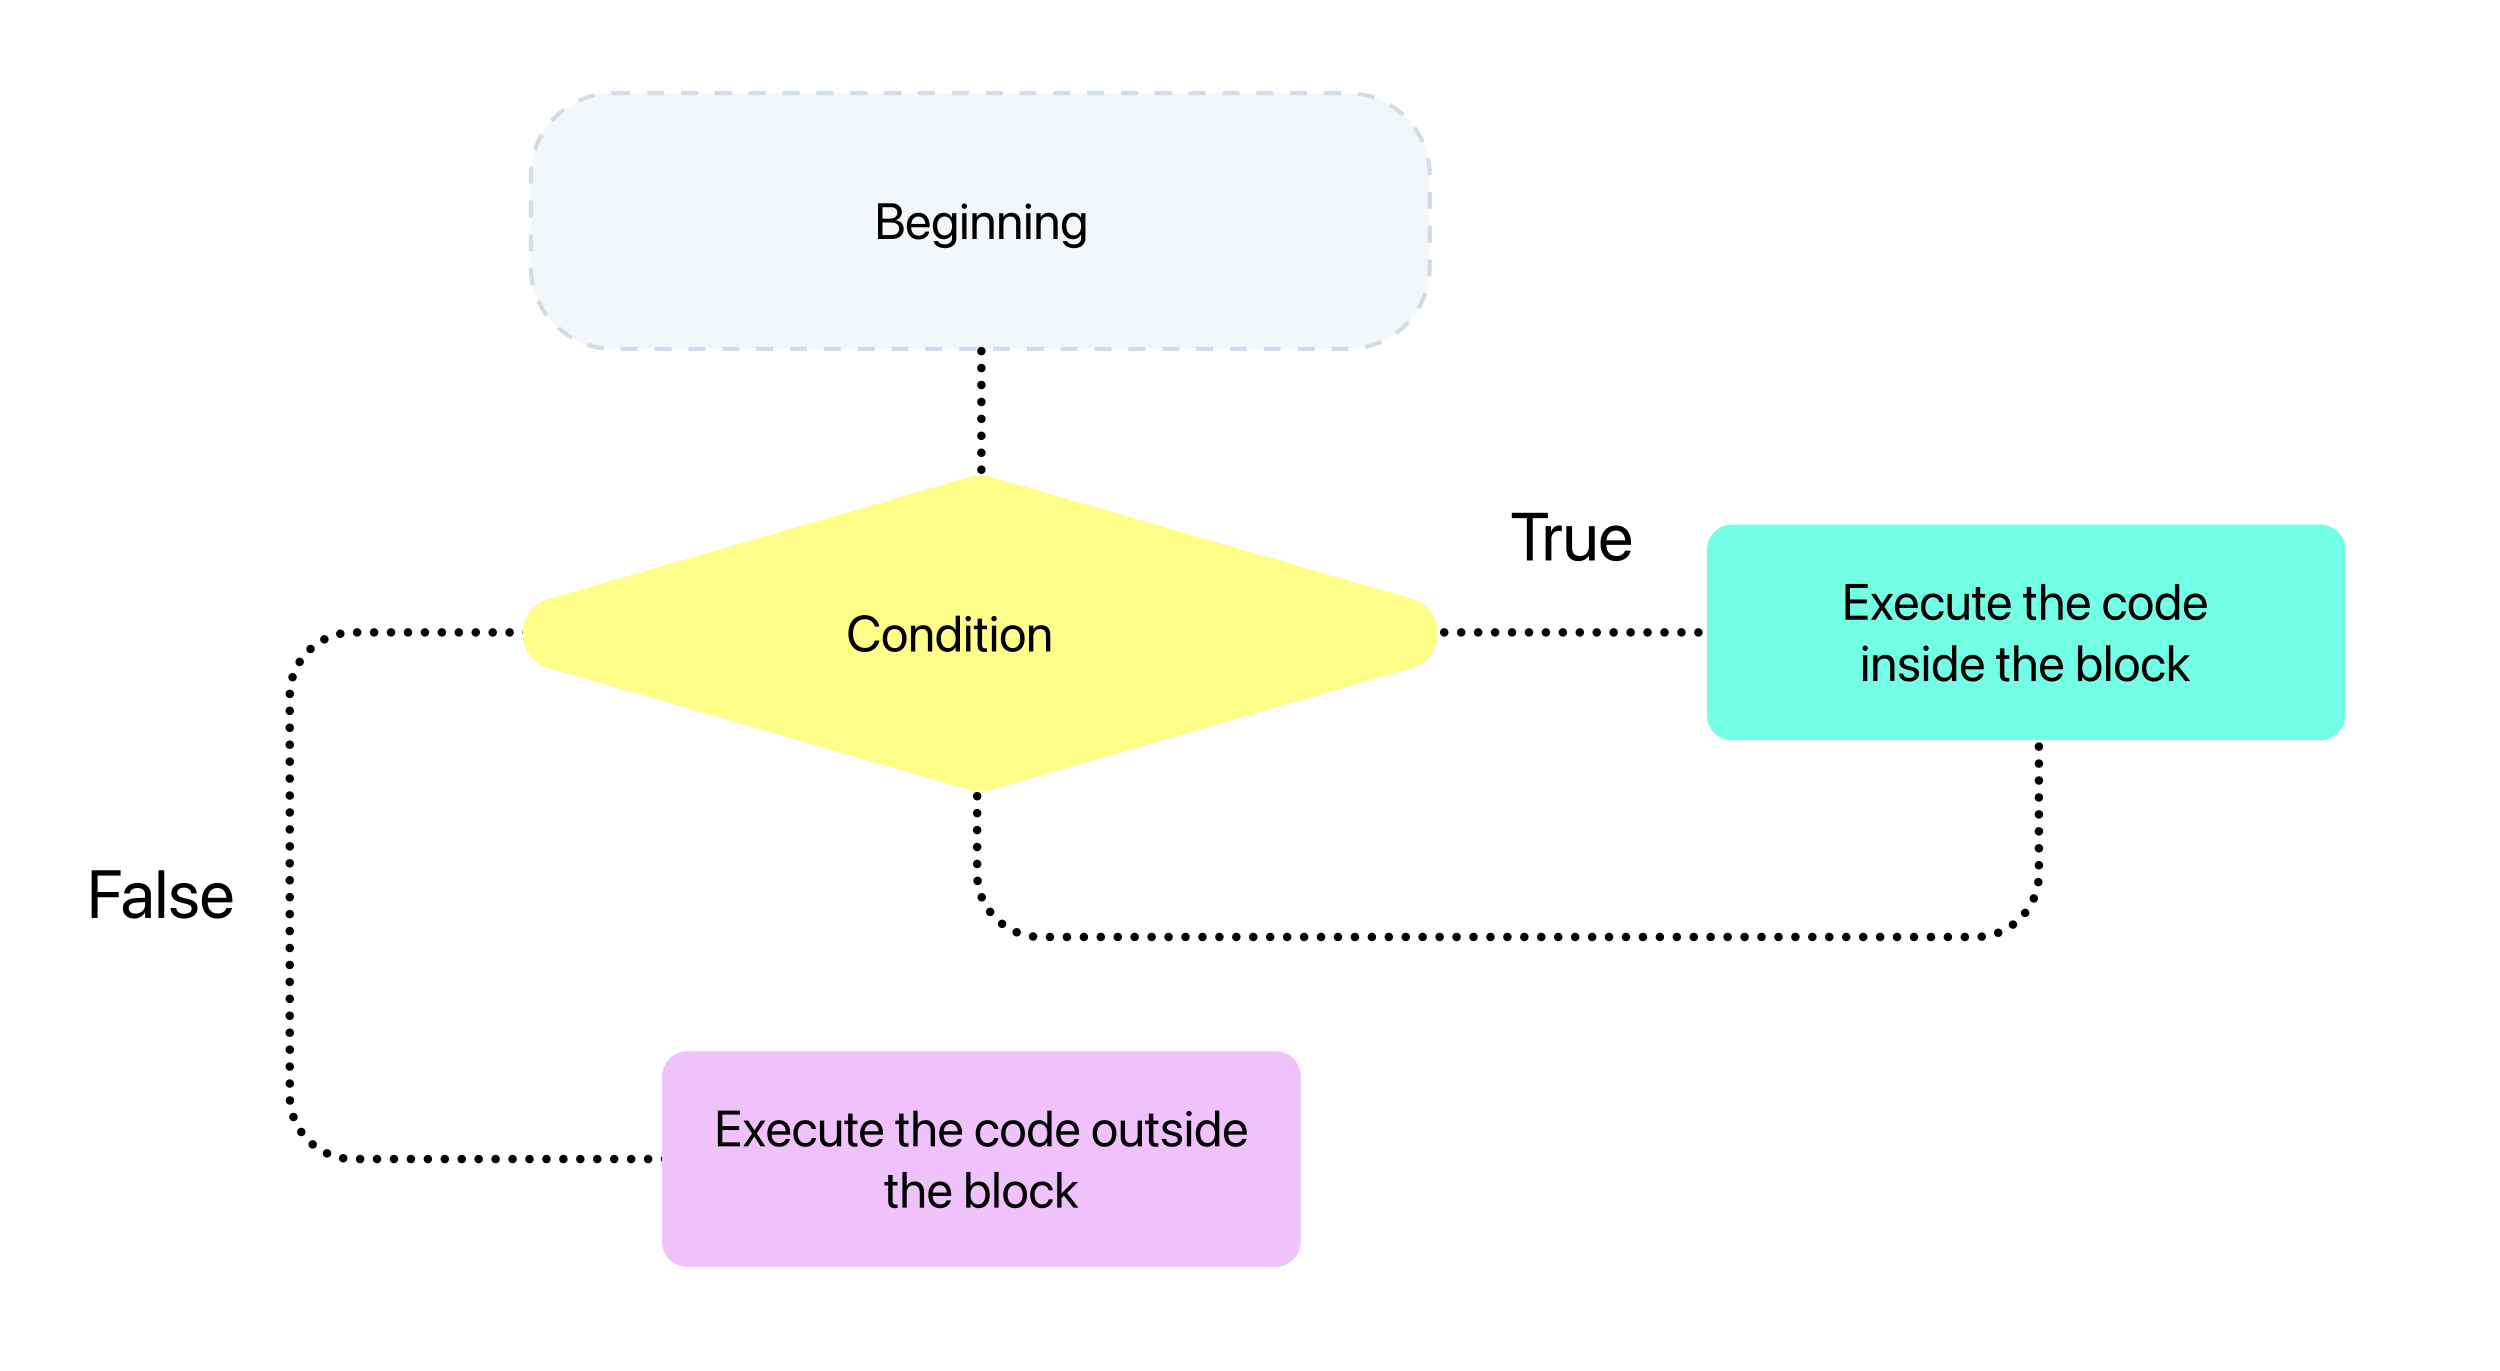
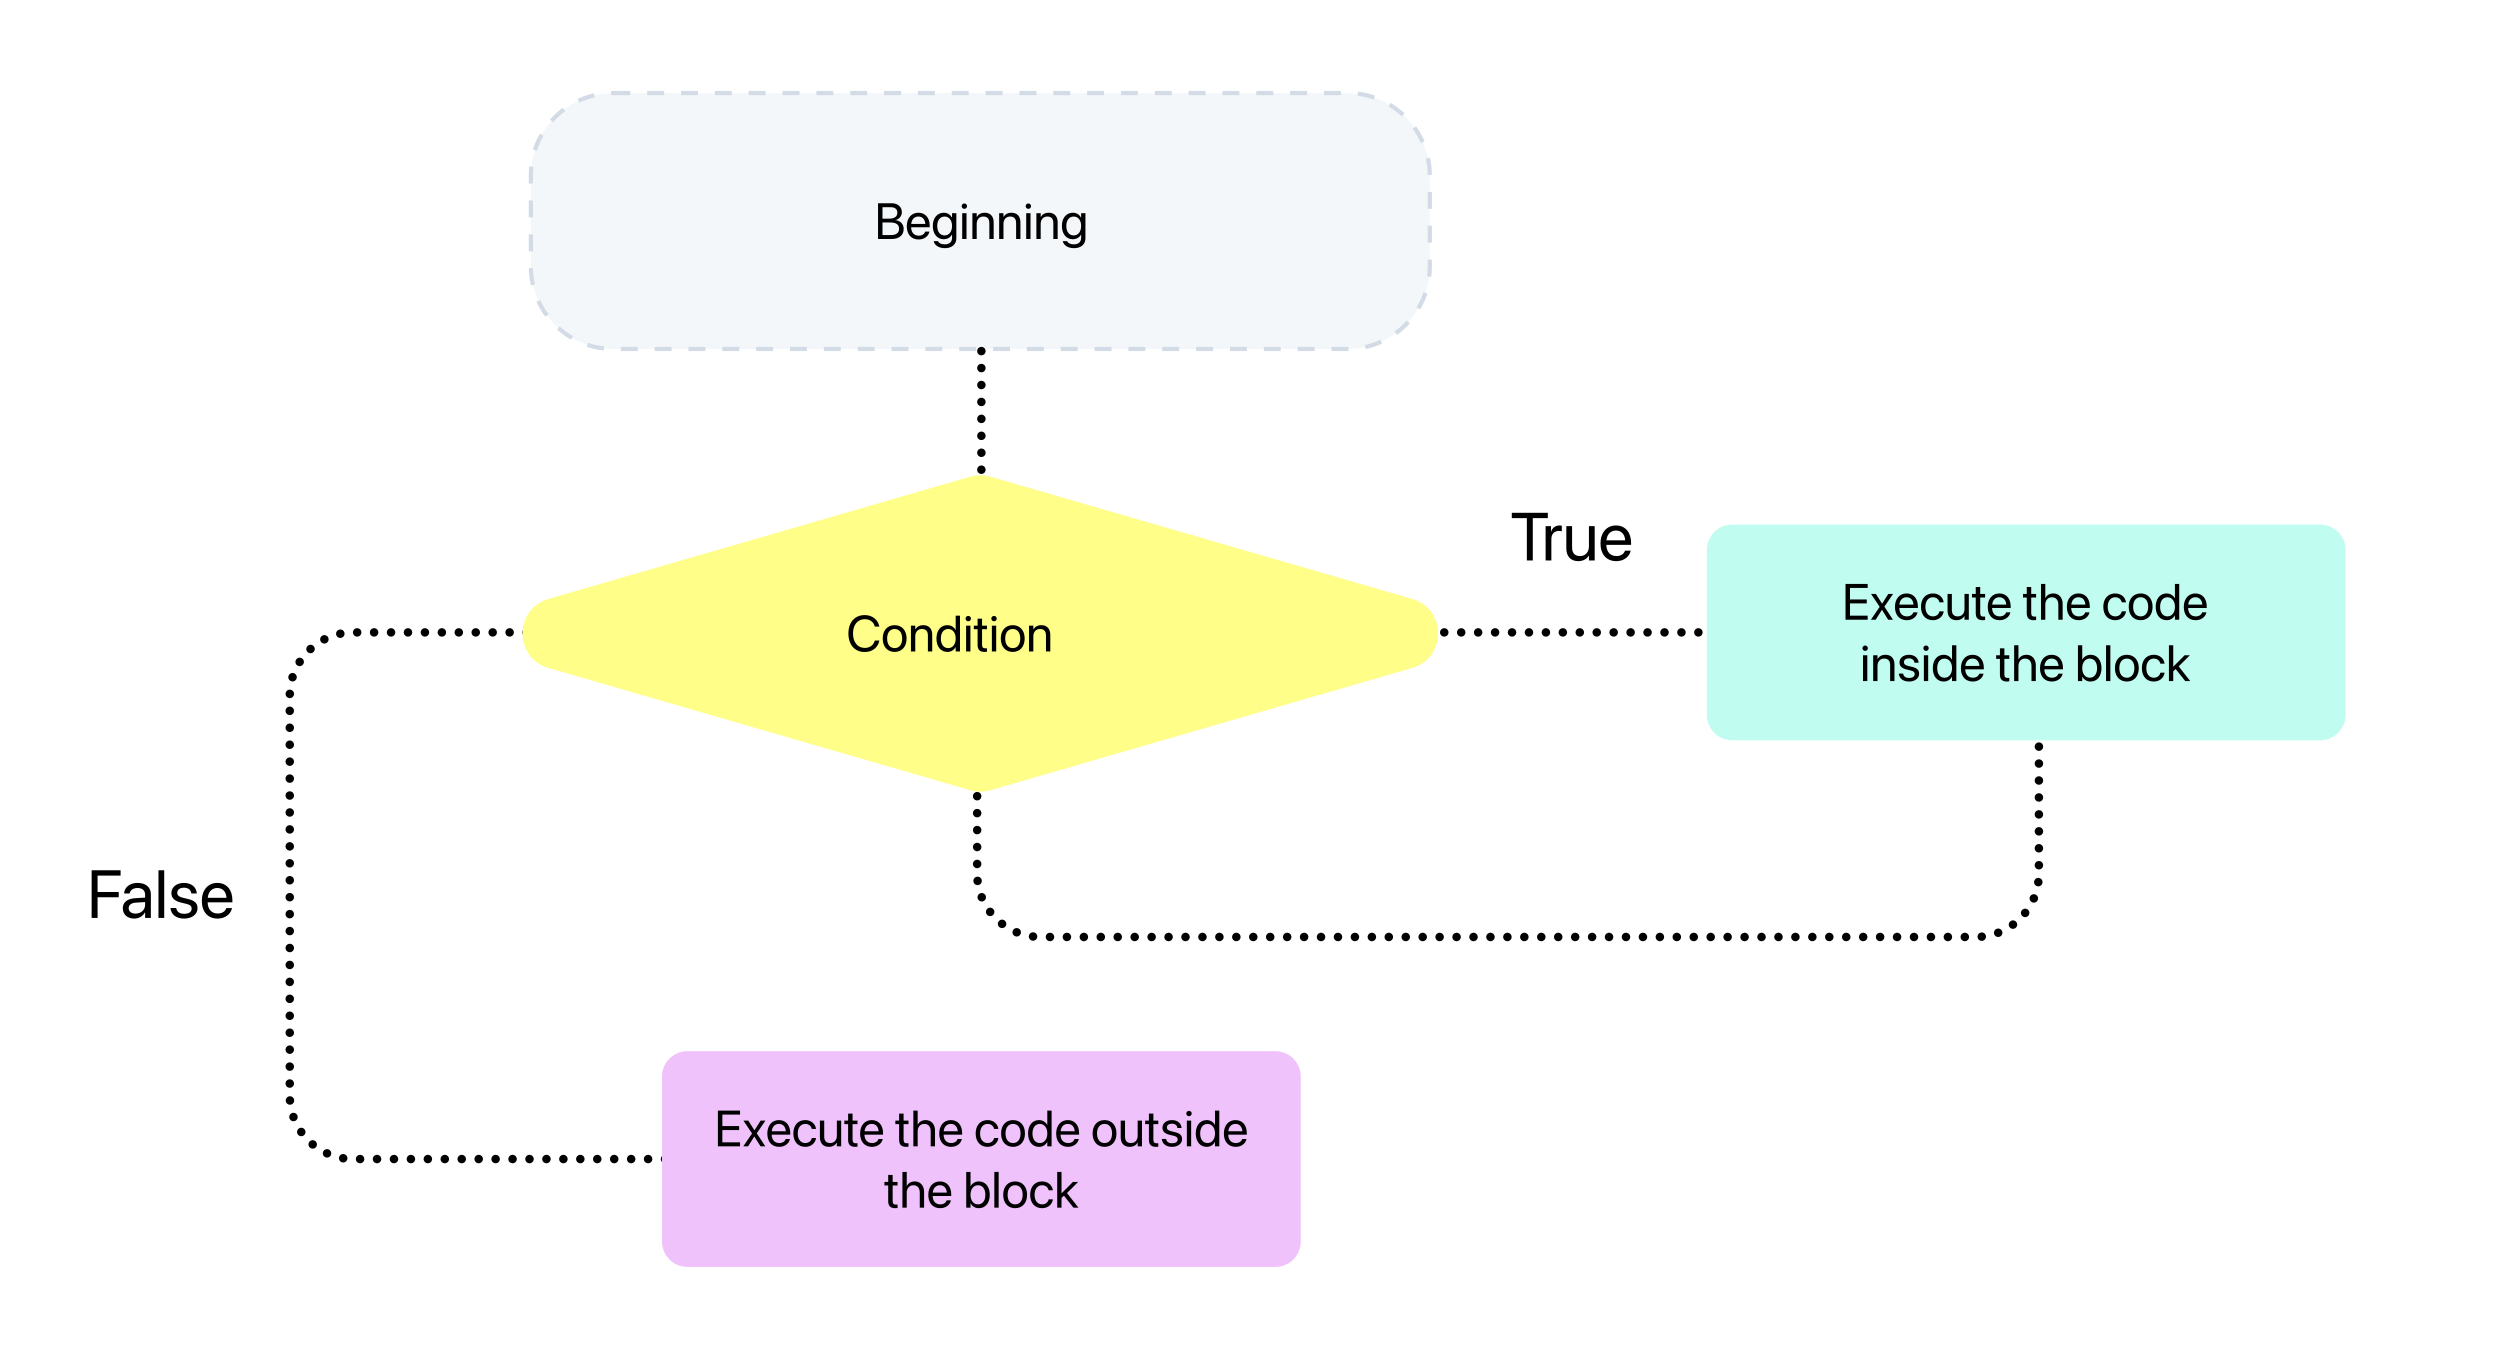
<svg xmlns="http://www.w3.org/2000/svg" width="1182" height="648" viewBox="0 0 1182 648" fill="none">
  <rect x="251" y="44" width="425" height="121" rx="39" fill="#F4F7FA" />
  <path d="M415.133 113H421.52C425.117 113 427.25 111.23 427.25 108.254V108.23C427.25 105.992 425.773 104.352 423.336 104.07V104.023C425.082 103.777 426.395 102.078 426.395 100.332V100.309C426.395 97.777 424.438 96.09 421.543 96.09H415.133V113ZM421.062 97.953C423.102 97.953 424.262 98.867 424.262 100.531V100.555C424.262 102.383 422.902 103.379 420.406 103.379H417.242V97.953H421.062ZM421.004 105.195C423.699 105.195 425.082 106.191 425.082 108.148V108.172C425.082 110.117 423.734 111.137 421.203 111.137H417.242V105.195H421.004ZM434.34 113.234C437 113.234 438.992 111.641 439.391 109.625L439.414 109.508H437.41L437.375 109.613C437.023 110.656 435.934 111.43 434.387 111.43C432.219 111.43 430.836 109.965 430.789 107.457H439.566V106.707C439.566 103.051 437.539 100.578 434.211 100.578C430.883 100.578 428.727 103.168 428.727 106.941V106.953C428.727 110.785 430.836 113.234 434.34 113.234ZM434.199 102.383C435.98 102.383 437.293 103.496 437.492 105.863H430.824C431.047 103.59 432.43 102.383 434.199 102.383ZM446.785 117.336C450.09 117.336 452.164 115.484 452.164 112.66V100.812H450.125V102.875H450.078C449.328 101.516 447.969 100.578 446.246 100.578C443.152 100.578 441.031 103.039 441.031 106.824V106.836C441.031 110.645 443.129 113.117 446.199 113.117C447.945 113.117 449.352 112.25 450.078 110.902H450.125V112.461C450.125 114.348 448.906 115.531 446.762 115.531C445.098 115.531 443.938 114.992 443.551 114.113L443.504 114.008H441.453L441.477 114.113C441.875 115.918 443.773 117.336 446.785 117.336ZM446.645 111.312C444.477 111.312 443.117 109.602 443.117 106.836V106.824C443.117 104.117 444.477 102.383 446.645 102.383C448.707 102.383 450.125 104.141 450.125 106.824V106.836C450.125 109.543 448.719 111.312 446.645 111.312ZM455.949 98.75C456.664 98.75 457.227 98.176 457.227 97.473C457.227 96.758 456.664 96.195 455.949 96.195C455.246 96.195 454.672 96.758 454.672 97.473C454.672 98.176 455.246 98.75 455.949 98.75ZM454.93 113H456.969V100.812H454.93V113ZM459.746 113H461.785V105.828C461.785 103.754 463.039 102.383 464.961 102.383C466.836 102.383 467.762 103.473 467.762 105.453V113H469.801V105.09C469.801 102.312 468.254 100.578 465.582 100.578C463.73 100.578 462.488 101.41 461.832 102.547H461.785V100.812H459.746V113ZM472.402 113H474.441V105.828C474.441 103.754 475.695 102.383 477.617 102.383C479.492 102.383 480.418 103.473 480.418 105.453V113H482.457V105.09C482.457 102.312 480.91 100.578 478.238 100.578C476.387 100.578 475.145 101.41 474.488 102.547H474.441V100.812H472.402V113ZM486.207 98.75C486.922 98.75 487.484 98.176 487.484 97.473C487.484 96.758 486.922 96.195 486.207 96.195C485.504 96.195 484.93 96.758 484.93 97.473C484.93 98.176 485.504 98.75 486.207 98.75ZM485.188 113H487.227V100.812H485.188V113ZM490.004 113H492.043V105.828C492.043 103.754 493.297 102.383 495.219 102.383C497.094 102.383 498.02 103.473 498.02 105.453V113H500.059V105.09C500.059 102.312 498.512 100.578 495.84 100.578C493.988 100.578 492.746 101.41 492.09 102.547H492.043V100.812H490.004V113ZM507.816 117.336C511.121 117.336 513.195 115.484 513.195 112.66V100.812H511.156V102.875H511.109C510.359 101.516 509 100.578 507.277 100.578C504.184 100.578 502.062 103.039 502.062 106.824V106.836C502.062 110.645 504.16 113.117 507.23 113.117C508.977 113.117 510.383 112.25 511.109 110.902H511.156V112.461C511.156 114.348 509.938 115.531 507.793 115.531C506.129 115.531 504.969 114.992 504.582 114.113L504.535 114.008H502.484L502.508 114.113C502.906 115.918 504.805 117.336 507.816 117.336ZM507.676 111.312C505.508 111.312 504.148 109.602 504.148 106.836V106.824C504.148 104.117 505.508 102.383 507.676 102.383C509.738 102.383 511.156 104.141 511.156 106.824V106.836C511.156 109.543 509.75 111.312 507.676 111.312Z" fill="black" />
  <rect x="251" y="44" width="425" height="121" rx="39" stroke="#D3DBE6" stroke-width="2" stroke-dasharray="8 8" />
  <path d="M43.328 434H46.141V424.234H56.125V421.734H46.141V413.984H57.016V411.453H43.328V434ZM63.469 434.312C65.641 434.312 67.594 433.141 68.547 431.359H68.609V434H71.328V422.766C71.328 419.516 68.922 417.438 65.078 417.438C61.25 417.438 58.922 419.594 58.688 422.266L58.672 422.438H61.297L61.328 422.297C61.641 420.844 62.953 419.844 65.047 419.844C67.312 419.844 68.609 421.047 68.609 423.031V424.391L63.953 424.656C60.219 424.875 58.062 426.609 58.062 429.375V429.406C58.062 432.359 60.234 434.312 63.469 434.312ZM60.844 429.406V429.375C60.844 427.859 62.094 426.891 64.266 426.766L68.609 426.5V427.828C68.609 430.188 66.641 431.953 64.078 431.953C62.125 431.953 60.844 430.969 60.844 429.406ZM74.922 434H77.641V411.453H74.922V434ZM87.078 434.312C90.703 434.312 93.391 432.312 93.391 429.469V429.453C93.391 427.141 92.203 425.844 88.922 425.047L86.344 424.422C84.547 423.984 83.812 423.219 83.812 422.109V422.094C83.812 420.656 85.031 419.703 87 419.703C89.016 419.703 90.219 420.75 90.438 422.328L90.453 422.438H93.047L93.031 422.234C92.828 419.516 90.562 417.438 87 417.438C83.484 417.438 81.031 419.422 81.031 422.219V422.234C81.031 424.578 82.516 426 85.578 426.734L88.156 427.359C90 427.812 90.609 428.469 90.609 429.641V429.656C90.609 431.125 89.297 432.047 87.094 432.047C84.875 432.047 83.672 431.094 83.344 429.469L83.312 429.312H80.594L80.609 429.453C80.938 432.359 83.25 434.312 87.078 434.312ZM102.906 434.312C106.453 434.312 109.109 432.188 109.641 429.5L109.672 429.344H107L106.953 429.484C106.484 430.875 105.031 431.906 102.969 431.906C100.078 431.906 98.234 429.953 98.172 426.609H109.875V425.609C109.875 420.734 107.172 417.438 102.734 417.438C98.297 417.438 95.422 420.891 95.422 425.922V425.938C95.422 431.047 98.234 434.312 102.906 434.312ZM102.719 419.844C105.094 419.844 106.844 421.328 107.109 424.484H98.219C98.516 421.453 100.359 419.844 102.719 419.844Z" fill="black" />
  <path d="M721.891 265H724.703V244.984H731.812V242.453H714.781V244.984H721.891V265ZM730.766 265H733.484V254.844C733.484 252.547 734.859 251.031 736.969 251.031C737.625 251.031 738.203 251.109 738.422 251.188V248.547C738.203 248.516 737.797 248.438 737.328 248.438C735.422 248.438 733.922 249.578 733.391 251.375H733.328V248.75H730.766V265ZM746.188 265.312C748.656 265.312 750.312 264.203 751.188 262.688H751.25V265H753.969V248.75H751.25V258.312C751.25 261.078 749.578 262.906 747.016 262.906C744.516 262.906 743.281 261.453 743.281 258.812V248.75H740.562V259.297C740.562 263 742.625 265.312 746.188 265.312ZM764.203 265.312C767.75 265.312 770.406 263.188 770.938 260.5L770.969 260.344H768.297L768.25 260.484C767.781 261.875 766.328 262.906 764.266 262.906C761.375 262.906 759.531 260.953 759.469 257.609H771.172V256.609C771.172 251.734 768.469 248.438 764.031 248.438C759.594 248.438 756.719 251.891 756.719 256.922V256.938C756.719 262.047 759.531 265.312 764.203 265.312ZM764.016 250.844C766.391 250.844 768.141 252.328 768.406 255.484H759.516C759.812 252.453 761.656 250.844 764.016 250.844Z" fill="black" />
  <path d="M573.469 326.375C578.453 326.375 581.797 323.891 582.828 319.438H579.984C579.172 322.188 576.797 323.781 573.484 323.781C569.031 323.781 566.203 320.25 566.203 314.719C566.203 309.234 569.062 305.672 573.469 305.672C576.688 305.672 579.266 307.609 579.984 310.562H582.828C582.109 306.062 578.375 303.078 573.469 303.078C567.297 303.078 563.312 307.641 563.312 314.719C563.312 321.859 567.25 326.375 573.469 326.375ZM585.875 326H588.594V303.453H585.875V326ZM597.016 326.281C599.203 326.281 601.266 325.062 602.234 323.203H602.297V326H604.875V314.766C604.875 311.531 602.469 309.469 598.656 309.469C594.812 309.469 592.406 311.625 592.219 314.438H594.844C595.188 312.844 596.5 311.859 598.594 311.859C600.844 311.859 602.156 313.047 602.156 315.031V316.391L597.5 316.656C593.75 316.875 591.609 318.625 591.609 321.406C591.609 324.328 593.781 326.281 597.016 326.281ZM597.625 323.969C595.672 323.969 594.375 322.953 594.375 321.406C594.375 319.875 595.625 318.906 597.812 318.766L602.156 318.5V319.828C602.156 322.172 600.188 323.969 597.625 323.969ZM608.047 314.234C608.047 316.578 609.531 318 612.594 318.734L615.172 319.359C617.031 319.812 617.672 320.484 617.672 321.656C617.672 323.125 616.312 324.062 614.109 324.062C611.906 324.062 610.656 323.172 610.328 321.312H607.609C607.922 324.359 610.297 326.281 614.109 326.281C617.734 326.281 620.406 324.281 620.406 321.453C620.406 319.125 619.219 317.844 615.938 317.047L613.359 316.422C611.547 315.984 610.719 315.219 610.719 314.094C610.719 312.672 612.031 311.688 614.016 311.688C616.016 311.688 617.266 312.734 617.469 314.438H620.062C619.953 311.562 617.578 309.469 614.016 309.469C610.5 309.469 608.047 311.453 608.047 314.234ZM622.953 314.234C622.953 316.578 624.438 318 627.5 318.734L630.078 319.359C631.938 319.812 632.578 320.484 632.578 321.656C632.578 323.125 631.219 324.062 629.016 324.062C626.812 324.062 625.562 323.172 625.234 321.312H622.516C622.828 324.359 625.203 326.281 629.016 326.281C632.641 326.281 635.312 324.281 635.312 321.453C635.312 319.125 634.125 317.844 630.844 317.047L628.266 316.422C626.453 315.984 625.625 315.219 625.625 314.094C625.625 312.672 626.938 311.688 628.922 311.688C630.922 311.688 632.172 312.734 632.375 314.438H634.969C634.859 311.562 632.484 309.469 628.922 309.469C625.406 309.469 622.953 311.453 622.953 314.234Z" fill="black" />
  <path d="M273 299H167C150.431 299 137 312.431 137 329V518C137 534.569 150.431 548 167 548H320" stroke="black" stroke-width="4" stroke-linecap="round" stroke-dasharray="0.01 8" />
  <path d="M964 353L964 413C964 429.569 950.569 443 934 443L492 443C475.431 443 462 429.569 462 413L462 353" stroke="black" stroke-width="4" stroke-linecap="round" stroke-dasharray="0.01 8" />
  <path d="M803 299H665" stroke="black" stroke-width="4" stroke-linecap="round" stroke-dasharray="0.01 8" />
  <path d="M464 166L464 238" stroke="black" stroke-width="4" stroke-linecap="round" stroke-dasharray="0.01 8" />
  <path d="M458.768 225.372C461.859 224.476 465.141 224.476 468.232 225.372L667.663 283.172C684.02 287.913 684.02 311.087 667.663 315.828L468.232 373.628C465.141 374.524 461.859 374.524 458.768 373.628L259.337 315.828C242.98 311.087 242.98 287.913 259.337 283.172L458.768 225.372Z" fill="#FEFE88" />
  <rect x="313" y="497" width="302" height="102" rx="12" fill="#F0C2FB" />
  <path d="M339.418 542H349.895V540.102H341.527V534.289H349.461V532.414H341.527V526.988H349.895V525.09H339.418V542ZM351.418 542H353.68L356.621 537.359H356.668L359.586 542H361.848L357.793 535.824L361.906 529.812H359.633L356.738 534.383H356.691L353.762 529.812H351.488L355.566 535.906L351.418 542ZM368.398 542.234C371.059 542.234 373.051 540.641 373.449 538.625L373.473 538.508H371.469L371.434 538.613C371.082 539.656 369.992 540.43 368.445 540.43C366.277 540.43 364.895 538.965 364.848 536.457H373.625V535.707C373.625 532.051 371.598 529.578 368.27 529.578C364.941 529.578 362.785 532.168 362.785 535.941V535.953C362.785 539.785 364.895 542.234 368.398 542.234ZM368.258 531.383C370.039 531.383 371.352 532.496 371.551 534.863H364.883C365.105 532.59 366.488 531.383 368.258 531.383ZM380.738 542.234C383.492 542.234 385.496 540.441 385.824 538.121L385.836 538.039H383.832L383.809 538.133C383.469 539.492 382.402 540.43 380.738 540.43C378.629 540.43 377.176 538.754 377.176 535.918V535.906C377.176 533.141 378.594 531.383 380.715 531.383C382.508 531.383 383.492 532.461 383.797 533.68L383.82 533.773H385.812L385.801 533.68C385.543 531.594 383.75 529.578 380.715 529.578C377.328 529.578 375.09 532.039 375.09 535.883V535.895C375.09 539.773 377.281 542.234 380.738 542.234ZM391.871 542.234C393.723 542.234 394.965 541.402 395.621 540.266H395.668V542H397.707V529.812H395.668V536.984C395.668 539.059 394.414 540.43 392.492 540.43C390.617 540.43 389.691 539.34 389.691 537.359V529.812H387.652V537.723C387.652 540.5 389.199 542.234 391.871 542.234ZM404.328 542.234C404.727 542.234 405.16 542.188 405.418 542.152V540.5C405.242 540.512 405.008 540.547 404.762 540.547C403.672 540.547 403.098 540.184 403.098 538.883V531.5H405.418V529.812H403.098V526.52H400.988V529.812H399.207V531.5H400.988V538.895C400.988 541.227 402.09 542.234 404.328 542.234ZM412.273 542.234C414.934 542.234 416.926 540.641 417.324 538.625L417.348 538.508H415.344L415.309 538.613C414.957 539.656 413.867 540.43 412.32 540.43C410.152 540.43 408.77 538.965 408.723 536.457H417.5V535.707C417.5 532.051 415.473 529.578 412.145 529.578C408.816 529.578 406.66 532.168 406.66 535.941V535.953C406.66 539.785 408.77 542.234 412.273 542.234ZM412.133 531.383C413.914 531.383 415.227 532.496 415.426 534.863H408.758C408.98 532.59 410.363 531.383 412.133 531.383ZM428.445 542.234C428.844 542.234 429.277 542.188 429.535 542.152V540.5C429.359 540.512 429.125 540.547 428.879 540.547C427.789 540.547 427.215 540.184 427.215 538.883V531.5H429.535V529.812H427.215V526.52H425.105V529.812H423.324V531.5H425.105V538.895C425.105 541.227 426.207 542.234 428.445 542.234ZM431.832 542H433.871V534.887C433.871 532.812 435.125 531.383 437.012 531.383C438.91 531.383 440.035 532.684 440.035 534.887V542H442.074V534.535C442.074 531.582 440.305 529.578 437.715 529.578C435.898 529.578 434.574 530.387 433.918 531.758H433.871V525.09H431.832V542ZM449.68 542.234C452.34 542.234 454.332 540.641 454.73 538.625L454.754 538.508H452.75L452.715 538.613C452.363 539.656 451.273 540.43 449.727 540.43C447.559 540.43 446.176 538.965 446.129 536.457H454.906V535.707C454.906 532.051 452.879 529.578 449.551 529.578C446.223 529.578 444.066 532.168 444.066 535.941V535.953C444.066 539.785 446.176 542.234 449.68 542.234ZM449.539 531.383C451.32 531.383 452.633 532.496 452.832 534.863H446.164C446.387 532.59 447.77 531.383 449.539 531.383ZM466.941 542.234C469.695 542.234 471.699 540.441 472.027 538.121L472.039 538.039H470.035L470.012 538.133C469.672 539.492 468.605 540.43 466.941 540.43C464.832 540.43 463.379 538.754 463.379 535.918V535.906C463.379 533.141 464.797 531.383 466.918 531.383C468.711 531.383 469.695 532.461 470 533.68L470.023 533.773H472.016L472.004 533.68C471.746 531.594 469.953 529.578 466.918 529.578C463.531 529.578 461.293 532.039 461.293 535.883V535.895C461.293 539.773 463.484 542.234 466.941 542.234ZM478.965 542.234C482.328 542.234 484.602 539.797 484.602 535.906V535.883C484.602 531.992 482.316 529.578 478.953 529.578C475.59 529.578 473.316 532.004 473.316 535.883V535.906C473.316 539.785 475.578 542.234 478.965 542.234ZM478.977 540.43C476.82 540.43 475.402 538.777 475.402 535.906V535.883C475.402 533.035 476.832 531.383 478.953 531.383C481.109 531.383 482.516 533.023 482.516 535.883V535.906C482.516 538.766 481.121 540.43 478.977 540.43ZM491.246 542.234C492.992 542.234 494.352 541.355 495.113 539.938H495.16V542H497.199V525.09H495.16V531.852H495.113C494.352 530.445 492.934 529.578 491.211 529.578C488.152 529.578 486.066 532.051 486.066 535.895V535.906C486.066 539.75 488.129 542.234 491.246 542.234ZM491.645 540.43C489.488 540.43 488.152 538.707 488.152 535.906V535.895C488.152 533.117 489.488 531.383 491.645 531.383C493.695 531.383 495.172 533.176 495.172 535.895V535.906C495.172 538.637 493.707 540.43 491.645 540.43ZM504.969 542.234C507.629 542.234 509.621 540.641 510.02 538.625L510.043 538.508H508.039L508.004 538.613C507.652 539.656 506.562 540.43 505.016 540.43C502.848 540.43 501.465 538.965 501.418 536.457H510.195V535.707C510.195 532.051 508.168 529.578 504.84 529.578C501.512 529.578 499.355 532.168 499.355 535.941V535.953C499.355 539.785 501.465 542.234 504.969 542.234ZM504.828 531.383C506.609 531.383 507.922 532.496 508.121 534.863H501.453C501.676 532.59 503.059 531.383 504.828 531.383ZM522.23 542.234C525.594 542.234 527.867 539.797 527.867 535.906V535.883C527.867 531.992 525.582 529.578 522.219 529.578C518.855 529.578 516.582 532.004 516.582 535.883V535.906C516.582 539.785 518.844 542.234 522.23 542.234ZM522.242 540.43C520.086 540.43 518.668 538.777 518.668 535.906V535.883C518.668 533.035 520.098 531.383 522.219 531.383C524.375 531.383 525.781 533.023 525.781 535.883V535.906C525.781 538.766 524.387 540.43 522.242 540.43ZM534.09 542.234C535.941 542.234 537.184 541.402 537.84 540.266H537.887V542H539.926V529.812H537.887V536.984C537.887 539.059 536.633 540.43 534.711 540.43C532.836 540.43 531.91 539.34 531.91 537.359V529.812H529.871V537.723C529.871 540.5 531.418 542.234 534.09 542.234ZM546.547 542.234C546.945 542.234 547.379 542.188 547.637 542.152V540.5C547.461 540.512 547.227 540.547 546.98 540.547C545.891 540.547 545.316 540.184 545.316 538.883V531.5H547.637V529.812H545.316V526.52H543.207V529.812H541.426V531.5H543.207V538.895C543.207 541.227 544.309 542.234 546.547 542.234ZM554.152 542.234C556.871 542.234 558.887 540.734 558.887 538.602V538.59C558.887 536.855 557.996 535.883 555.535 535.285L553.602 534.816C552.254 534.488 551.703 533.914 551.703 533.082V533.07C551.703 531.992 552.617 531.277 554.094 531.277C555.605 531.277 556.508 532.062 556.672 533.246L556.684 533.328H558.629L558.617 533.176C558.465 531.137 556.766 529.578 554.094 529.578C551.457 529.578 549.617 531.066 549.617 533.164V533.176C549.617 534.934 550.73 536 553.027 536.551L554.961 537.02C556.344 537.359 556.801 537.852 556.801 538.73V538.742C556.801 539.844 555.816 540.535 554.164 540.535C552.5 540.535 551.598 539.82 551.352 538.602L551.328 538.484H549.289L549.301 538.59C549.547 540.77 551.281 542.234 554.152 542.234ZM562.156 527.75C562.871 527.75 563.434 527.176 563.434 526.473C563.434 525.758 562.871 525.195 562.156 525.195C561.453 525.195 560.879 525.758 560.879 526.473C560.879 527.176 561.453 527.75 562.156 527.75ZM561.137 542H563.176V529.812H561.137V542ZM570.535 542.234C572.281 542.234 573.641 541.355 574.402 539.938H574.449V542H576.488V525.09H574.449V531.852H574.402C573.641 530.445 572.223 529.578 570.5 529.578C567.441 529.578 565.355 532.051 565.355 535.895V535.906C565.355 539.75 567.418 542.234 570.535 542.234ZM570.934 540.43C568.777 540.43 567.441 538.707 567.441 535.906V535.895C567.441 533.117 568.777 531.383 570.934 531.383C572.984 531.383 574.461 533.176 574.461 535.895V535.906C574.461 538.637 572.996 540.43 570.934 540.43ZM584.258 542.234C586.918 542.234 588.91 540.641 589.309 538.625L589.332 538.508H587.328L587.293 538.613C586.941 539.656 585.852 540.43 584.305 540.43C582.137 540.43 580.754 538.965 580.707 536.457H589.484V535.707C589.484 532.051 587.457 529.578 584.129 529.578C580.801 529.578 578.645 532.168 578.645 535.941V535.953C578.645 539.785 580.754 542.234 584.258 542.234ZM584.117 531.383C585.898 531.383 587.211 532.496 587.41 534.863H580.742C580.965 532.59 582.348 531.383 584.117 531.383ZM423.277 571.234C423.676 571.234 424.109 571.188 424.367 571.152V569.5C424.191 569.512 423.957 569.547 423.711 569.547C422.621 569.547 422.047 569.184 422.047 567.883V560.5H424.367V558.812H422.047V555.52H419.938V558.812H418.156V560.5H419.938V567.895C419.938 570.227 421.039 571.234 423.277 571.234ZM426.664 571H428.703V563.887C428.703 561.812 429.957 560.383 431.844 560.383C433.742 560.383 434.867 561.684 434.867 563.887V571H436.906V563.535C436.906 560.582 435.137 558.578 432.547 558.578C430.73 558.578 429.406 559.387 428.75 560.758H428.703V554.09H426.664V571ZM444.512 571.234C447.172 571.234 449.164 569.641 449.562 567.625L449.586 567.508H447.582L447.547 567.613C447.195 568.656 446.105 569.43 444.559 569.43C442.391 569.43 441.008 567.965 440.961 565.457H449.738V564.707C449.738 561.051 447.711 558.578 444.383 558.578C441.055 558.578 438.898 561.168 438.898 564.941V564.953C438.898 568.785 441.008 571.234 444.512 571.234ZM444.371 560.383C446.152 560.383 447.465 561.496 447.664 563.863H440.996C441.219 561.59 442.602 560.383 444.371 560.383ZM462.781 571.234C465.898 571.234 467.961 568.75 467.961 564.906V564.895C467.961 561.051 465.875 558.578 462.816 558.578C461.094 558.578 459.676 559.445 458.914 560.852H458.867V554.09H456.828V571H458.867V568.938H458.914C459.676 570.355 461.035 571.234 462.781 571.234ZM462.383 569.43C460.32 569.43 458.855 567.637 458.855 564.906V564.895C458.855 562.176 460.332 560.383 462.383 560.383C464.539 560.383 465.875 562.117 465.875 564.895V564.906C465.875 567.707 464.539 569.43 462.383 569.43ZM470.117 571H472.156V554.09H470.117V571ZM479.961 571.234C483.324 571.234 485.598 568.797 485.598 564.906V564.883C485.598 560.992 483.312 558.578 479.949 558.578C476.586 558.578 474.312 561.004 474.312 564.883V564.906C474.312 568.785 476.574 571.234 479.961 571.234ZM479.973 569.43C477.816 569.43 476.398 567.777 476.398 564.906V564.883C476.398 562.035 477.828 560.383 479.949 560.383C482.105 560.383 483.512 562.023 483.512 564.883V564.906C483.512 567.766 482.117 569.43 479.973 569.43ZM492.711 571.234C495.465 571.234 497.469 569.441 497.797 567.121L497.809 567.039H495.805L495.781 567.133C495.441 568.492 494.375 569.43 492.711 569.43C490.602 569.43 489.148 567.754 489.148 564.918V564.906C489.148 562.141 490.566 560.383 492.688 560.383C494.48 560.383 495.465 561.461 495.77 562.68L495.793 562.773H497.785L497.773 562.68C497.516 560.594 495.723 558.578 492.688 558.578C489.301 558.578 487.062 561.039 487.062 564.883V564.895C487.062 568.773 489.254 571.234 492.711 571.234ZM499.848 571H501.887V566.406L503.023 565.316L507.547 571H509.914L504.465 564.074L509.75 558.812H507.277L501.934 564.191H501.887V554.09H499.848V571Z" fill="black" />
-   <rect x="807" y="248" width="302" height="102" rx="12" fill="#73FFE5" />
+   <rect x="807" y="248" width="302" height="102" rx="12" fill="#C1FCF0" />
  <path d="M872.562 293H883.039V291.102H874.672V285.289H882.605V283.414H874.672V277.988H883.039V276.09H872.562V293ZM884.562 293H886.824L889.766 288.359H889.812L892.73 293H894.992L890.938 286.824L895.051 280.812H892.777L889.883 285.383H889.836L886.906 280.812H884.633L888.711 286.906L884.562 293ZM901.543 293.234C904.203 293.234 906.195 291.641 906.594 289.625L906.617 289.508H904.613L904.578 289.613C904.227 290.656 903.137 291.43 901.59 291.43C899.422 291.43 898.039 289.965 897.992 287.457H906.77V286.707C906.77 283.051 904.742 280.578 901.414 280.578C898.086 280.578 895.93 283.168 895.93 286.941V286.953C895.93 290.785 898.039 293.234 901.543 293.234ZM901.402 282.383C903.184 282.383 904.496 283.496 904.695 285.863H898.027C898.25 283.59 899.633 282.383 901.402 282.383ZM913.883 293.234C916.637 293.234 918.641 291.441 918.969 289.121L918.98 289.039H916.977L916.953 289.133C916.613 290.492 915.547 291.43 913.883 291.43C911.773 291.43 910.32 289.754 910.32 286.918V286.906C910.32 284.141 911.738 282.383 913.859 282.383C915.652 282.383 916.637 283.461 916.941 284.68L916.965 284.773H918.957L918.945 284.68C918.688 282.594 916.895 280.578 913.859 280.578C910.473 280.578 908.234 283.039 908.234 286.883V286.895C908.234 290.773 910.426 293.234 913.883 293.234ZM925.016 293.234C926.867 293.234 928.109 292.402 928.766 291.266H928.812V293H930.852V280.812H928.812V287.984C928.812 290.059 927.559 291.43 925.637 291.43C923.762 291.43 922.836 290.34 922.836 288.359V280.812H920.797V288.723C920.797 291.5 922.344 293.234 925.016 293.234ZM937.473 293.234C937.871 293.234 938.305 293.188 938.562 293.152V291.5C938.387 291.512 938.152 291.547 937.906 291.547C936.816 291.547 936.242 291.184 936.242 289.883V282.5H938.562V280.812H936.242V277.52H934.133V280.812H932.352V282.5H934.133V289.895C934.133 292.227 935.234 293.234 937.473 293.234ZM945.418 293.234C948.078 293.234 950.07 291.641 950.469 289.625L950.492 289.508H948.488L948.453 289.613C948.102 290.656 947.012 291.43 945.465 291.43C943.297 291.43 941.914 289.965 941.867 287.457H950.645V286.707C950.645 283.051 948.617 280.578 945.289 280.578C941.961 280.578 939.805 283.168 939.805 286.941V286.953C939.805 290.785 941.914 293.234 945.418 293.234ZM945.277 282.383C947.059 282.383 948.371 283.496 948.57 285.863H941.902C942.125 283.59 943.508 282.383 945.277 282.383ZM961.59 293.234C961.988 293.234 962.422 293.188 962.68 293.152V291.5C962.504 291.512 962.27 291.547 962.023 291.547C960.934 291.547 960.359 291.184 960.359 289.883V282.5H962.68V280.812H960.359V277.52H958.25V280.812H956.469V282.5H958.25V289.895C958.25 292.227 959.352 293.234 961.59 293.234ZM964.977 293H967.016V285.887C967.016 283.812 968.27 282.383 970.156 282.383C972.055 282.383 973.18 283.684 973.18 285.887V293H975.219V285.535C975.219 282.582 973.449 280.578 970.859 280.578C969.043 280.578 967.719 281.387 967.062 282.758H967.016V276.09H964.977V293ZM982.824 293.234C985.484 293.234 987.477 291.641 987.875 289.625L987.898 289.508H985.895L985.859 289.613C985.508 290.656 984.418 291.43 982.871 291.43C980.703 291.43 979.32 289.965 979.273 287.457H988.051V286.707C988.051 283.051 986.023 280.578 982.695 280.578C979.367 280.578 977.211 283.168 977.211 286.941V286.953C977.211 290.785 979.32 293.234 982.824 293.234ZM982.684 282.383C984.465 282.383 985.777 283.496 985.977 285.863H979.309C979.531 283.59 980.914 282.383 982.684 282.383ZM1000.09 293.234C1002.84 293.234 1004.84 291.441 1005.17 289.121L1005.18 289.039H1003.18L1003.16 289.133C1002.82 290.492 1001.75 291.43 1000.09 291.43C997.977 291.43 996.523 289.754 996.523 286.918V286.906C996.523 284.141 997.941 282.383 1000.06 282.383C1001.86 282.383 1002.84 283.461 1003.14 284.68L1003.17 284.773H1005.16L1005.15 284.68C1004.89 282.594 1003.1 280.578 1000.06 280.578C996.676 280.578 994.438 283.039 994.438 286.883V286.895C994.438 290.773 996.629 293.234 1000.09 293.234ZM1012.11 293.234C1015.47 293.234 1017.75 290.797 1017.75 286.906V286.883C1017.75 282.992 1015.46 280.578 1012.1 280.578C1008.73 280.578 1006.46 283.004 1006.46 286.883V286.906C1006.46 290.785 1008.72 293.234 1012.11 293.234ZM1012.12 291.43C1009.96 291.43 1008.55 289.777 1008.55 286.906V286.883C1008.55 284.035 1009.98 282.383 1012.1 282.383C1014.25 282.383 1015.66 284.023 1015.66 286.883V286.906C1015.66 289.766 1014.27 291.43 1012.12 291.43ZM1024.39 293.234C1026.14 293.234 1027.5 292.355 1028.26 290.938H1028.3V293H1030.34V276.09H1028.3V282.852H1028.26C1027.5 281.445 1026.08 280.578 1024.36 280.578C1021.3 280.578 1019.21 283.051 1019.21 286.895V286.906C1019.21 290.75 1021.27 293.234 1024.39 293.234ZM1024.79 291.43C1022.63 291.43 1021.3 289.707 1021.3 286.906V286.895C1021.3 284.117 1022.63 282.383 1024.79 282.383C1026.84 282.383 1028.32 284.176 1028.32 286.895V286.906C1028.32 289.637 1026.85 291.43 1024.79 291.43ZM1038.11 293.234C1040.77 293.234 1042.77 291.641 1043.16 289.625L1043.19 289.508H1041.18L1041.15 289.613C1040.8 290.656 1039.71 291.43 1038.16 291.43C1035.99 291.43 1034.61 289.965 1034.56 287.457H1043.34V286.707C1043.34 283.051 1041.31 280.578 1037.98 280.578C1034.66 280.578 1032.5 283.168 1032.5 286.941V286.953C1032.5 290.785 1034.61 293.234 1038.11 293.234ZM1037.97 282.383C1039.75 282.383 1041.07 283.496 1041.27 285.863H1034.6C1034.82 283.59 1036.2 282.383 1037.97 282.383ZM881.844 307.75C882.559 307.75 883.121 307.176 883.121 306.473C883.121 305.758 882.559 305.195 881.844 305.195C881.141 305.195 880.566 305.758 880.566 306.473C880.566 307.176 881.141 307.75 881.844 307.75ZM880.824 322H882.863V309.812H880.824V322ZM885.641 322H887.68V314.828C887.68 312.754 888.934 311.383 890.855 311.383C892.73 311.383 893.656 312.473 893.656 314.453V322H895.695V314.09C895.695 311.312 894.148 309.578 891.477 309.578C889.625 309.578 888.383 310.41 887.727 311.547H887.68V309.812H885.641V322ZM902.621 322.234C905.34 322.234 907.355 320.734 907.355 318.602V318.59C907.355 316.855 906.465 315.883 904.004 315.285L902.07 314.816C900.723 314.488 900.172 313.914 900.172 313.082V313.07C900.172 311.992 901.086 311.277 902.562 311.277C904.074 311.277 904.977 312.062 905.141 313.246L905.152 313.328H907.098L907.086 313.176C906.934 311.137 905.234 309.578 902.562 309.578C899.926 309.578 898.086 311.066 898.086 313.164V313.176C898.086 314.934 899.199 316 901.496 316.551L903.43 317.02C904.812 317.359 905.27 317.852 905.27 318.73V318.742C905.27 319.844 904.285 320.535 902.633 320.535C900.969 320.535 900.066 319.82 899.82 318.602L899.797 318.484H897.758L897.77 318.59C898.016 320.77 899.75 322.234 902.621 322.234ZM910.625 307.75C911.34 307.75 911.902 307.176 911.902 306.473C911.902 305.758 911.34 305.195 910.625 305.195C909.922 305.195 909.348 305.758 909.348 306.473C909.348 307.176 909.922 307.75 910.625 307.75ZM909.605 322H911.645V309.812H909.605V322ZM919.004 322.234C920.75 322.234 922.109 321.355 922.871 319.938H922.918V322H924.957V305.09H922.918V311.852H922.871C922.109 310.445 920.691 309.578 918.969 309.578C915.91 309.578 913.824 312.051 913.824 315.895V315.906C913.824 319.75 915.887 322.234 919.004 322.234ZM919.402 320.43C917.246 320.43 915.91 318.707 915.91 315.906V315.895C915.91 313.117 917.246 311.383 919.402 311.383C921.453 311.383 922.93 313.176 922.93 315.895V315.906C922.93 318.637 921.465 320.43 919.402 320.43ZM932.727 322.234C935.387 322.234 937.379 320.641 937.777 318.625L937.801 318.508H935.797L935.762 318.613C935.41 319.656 934.32 320.43 932.773 320.43C930.605 320.43 929.223 318.965 929.176 316.457H937.953V315.707C937.953 312.051 935.926 309.578 932.598 309.578C929.27 309.578 927.113 312.168 927.113 315.941V315.953C927.113 319.785 929.223 322.234 932.727 322.234ZM932.586 311.383C934.367 311.383 935.68 312.496 935.879 314.863H929.211C929.434 312.59 930.816 311.383 932.586 311.383ZM948.898 322.234C949.297 322.234 949.73 322.188 949.988 322.152V320.5C949.812 320.512 949.578 320.547 949.332 320.547C948.242 320.547 947.668 320.184 947.668 318.883V311.5H949.988V309.812H947.668V306.52H945.559V309.812H943.777V311.5H945.559V318.895C945.559 321.227 946.66 322.234 948.898 322.234ZM952.285 322H954.324V314.887C954.324 312.812 955.578 311.383 957.465 311.383C959.363 311.383 960.488 312.684 960.488 314.887V322H962.527V314.535C962.527 311.582 960.758 309.578 958.168 309.578C956.352 309.578 955.027 310.387 954.371 311.758H954.324V305.09H952.285V322ZM970.133 322.234C972.793 322.234 974.785 320.641 975.184 318.625L975.207 318.508H973.203L973.168 318.613C972.816 319.656 971.727 320.43 970.18 320.43C968.012 320.43 966.629 318.965 966.582 316.457H975.359V315.707C975.359 312.051 973.332 309.578 970.004 309.578C966.676 309.578 964.52 312.168 964.52 315.941V315.953C964.52 319.785 966.629 322.234 970.133 322.234ZM969.992 311.383C971.773 311.383 973.086 312.496 973.285 314.863H966.617C966.84 312.59 968.223 311.383 969.992 311.383ZM988.402 322.234C991.52 322.234 993.582 319.75 993.582 315.906V315.895C993.582 312.051 991.496 309.578 988.438 309.578C986.715 309.578 985.297 310.445 984.535 311.852H984.488V305.09H982.449V322H984.488V319.938H984.535C985.297 321.355 986.656 322.234 988.402 322.234ZM988.004 320.43C985.941 320.43 984.477 318.637 984.477 315.906V315.895C984.477 313.176 985.953 311.383 988.004 311.383C990.16 311.383 991.496 313.117 991.496 315.895V315.906C991.496 318.707 990.16 320.43 988.004 320.43ZM995.738 322H997.777V305.09H995.738V322ZM1005.58 322.234C1008.95 322.234 1011.22 319.797 1011.22 315.906V315.883C1011.22 311.992 1008.93 309.578 1005.57 309.578C1002.21 309.578 999.934 312.004 999.934 315.883V315.906C999.934 319.785 1002.2 322.234 1005.58 322.234ZM1005.59 320.43C1003.44 320.43 1002.02 318.777 1002.02 315.906V315.883C1002.02 313.035 1003.45 311.383 1005.57 311.383C1007.73 311.383 1009.13 313.023 1009.13 315.883V315.906C1009.13 318.766 1007.74 320.43 1005.59 320.43ZM1018.33 322.234C1021.09 322.234 1023.09 320.441 1023.42 318.121L1023.43 318.039H1021.43L1021.4 318.133C1021.06 319.492 1020 320.43 1018.33 320.43C1016.22 320.43 1014.77 318.754 1014.77 315.918V315.906C1014.77 313.141 1016.19 311.383 1018.31 311.383C1020.1 311.383 1021.09 312.461 1021.39 313.68L1021.41 313.773H1023.41L1023.39 313.68C1023.14 311.594 1021.34 309.578 1018.31 309.578C1014.92 309.578 1012.68 312.039 1012.68 315.883V315.895C1012.68 319.773 1014.88 322.234 1018.33 322.234ZM1025.47 322H1027.51V317.406L1028.64 316.316L1033.17 322H1035.54L1030.09 315.074L1035.37 309.812H1032.9L1027.55 315.191H1027.51V305.09H1025.47V322Z" fill="black" />
  <path d="M408.852 308.281C412.391 308.281 415.098 306.184 415.742 302.949L415.766 302.832H413.633L413.598 302.938C412.859 305.164 411.219 306.336 408.852 306.336C405.488 306.336 403.297 303.652 403.297 299.539V299.527C403.297 295.414 405.477 292.754 408.852 292.754C411.23 292.754 412.895 293.949 413.551 296L413.633 296.258H415.766L415.742 296.141C415.098 292.941 412.367 290.809 408.852 290.809C404.141 290.809 401.129 294.207 401.129 299.527V299.539C401.129 304.859 404.152 308.281 408.852 308.281ZM422.996 308.234C426.359 308.234 428.633 305.797 428.633 301.906V301.883C428.633 297.992 426.348 295.578 422.984 295.578C419.621 295.578 417.348 298.004 417.348 301.883V301.906C417.348 305.785 419.609 308.234 422.996 308.234ZM423.008 306.43C420.852 306.43 419.434 304.777 419.434 301.906V301.883C419.434 299.035 420.863 297.383 422.984 297.383C425.141 297.383 426.547 299.023 426.547 301.883V301.906C426.547 304.766 425.152 306.43 423.008 306.43ZM430.695 308H432.734V300.828C432.734 298.754 433.988 297.383 435.91 297.383C437.785 297.383 438.711 298.473 438.711 300.453V308H440.75V300.09C440.75 297.312 439.203 295.578 436.531 295.578C434.68 295.578 433.438 296.41 432.781 297.547H432.734V295.812H430.695V308ZM447.934 308.234C449.68 308.234 451.039 307.355 451.801 305.938H451.848V308H453.887V291.09H451.848V297.852H451.801C451.039 296.445 449.621 295.578 447.898 295.578C444.84 295.578 442.754 298.051 442.754 301.895V301.906C442.754 305.75 444.816 308.234 447.934 308.234ZM448.332 306.43C446.176 306.43 444.84 304.707 444.84 301.906V301.895C444.84 299.117 446.176 297.383 448.332 297.383C450.383 297.383 451.859 299.176 451.859 301.895V301.906C451.859 304.637 450.395 306.43 448.332 306.43ZM457.789 293.75C458.504 293.75 459.066 293.176 459.066 292.473C459.066 291.758 458.504 291.195 457.789 291.195C457.086 291.195 456.512 291.758 456.512 292.473C456.512 293.176 457.086 293.75 457.789 293.75ZM456.77 308H458.809V295.812H456.77V308ZM465.547 308.234C465.945 308.234 466.379 308.188 466.637 308.152V306.5C466.461 306.512 466.227 306.547 465.98 306.547C464.891 306.547 464.316 306.184 464.316 304.883V297.5H466.637V295.812H464.316V292.52H462.207V295.812H460.426V297.5H462.207V304.895C462.207 307.227 463.309 308.234 465.547 308.234ZM469.977 293.75C470.691 293.75 471.254 293.176 471.254 292.473C471.254 291.758 470.691 291.195 469.977 291.195C469.273 291.195 468.699 291.758 468.699 292.473C468.699 293.176 469.273 293.75 469.977 293.75ZM468.957 308H470.996V295.812H468.957V308ZM478.824 308.234C482.188 308.234 484.461 305.797 484.461 301.906V301.883C484.461 297.992 482.176 295.578 478.812 295.578C475.449 295.578 473.176 298.004 473.176 301.883V301.906C473.176 305.785 475.438 308.234 478.824 308.234ZM478.836 306.43C476.68 306.43 475.262 304.777 475.262 301.906V301.883C475.262 299.035 476.691 297.383 478.812 297.383C480.969 297.383 482.375 299.023 482.375 301.883V301.906C482.375 304.766 480.98 306.43 478.836 306.43ZM486.523 308H488.562V300.828C488.562 298.754 489.816 297.383 491.738 297.383C493.613 297.383 494.539 298.473 494.539 300.453V308H496.578V300.09C496.578 297.312 495.031 295.578 492.359 295.578C490.508 295.578 489.266 296.41 488.609 297.547H488.562V295.812H486.523V308Z" fill="black" />
</svg>
